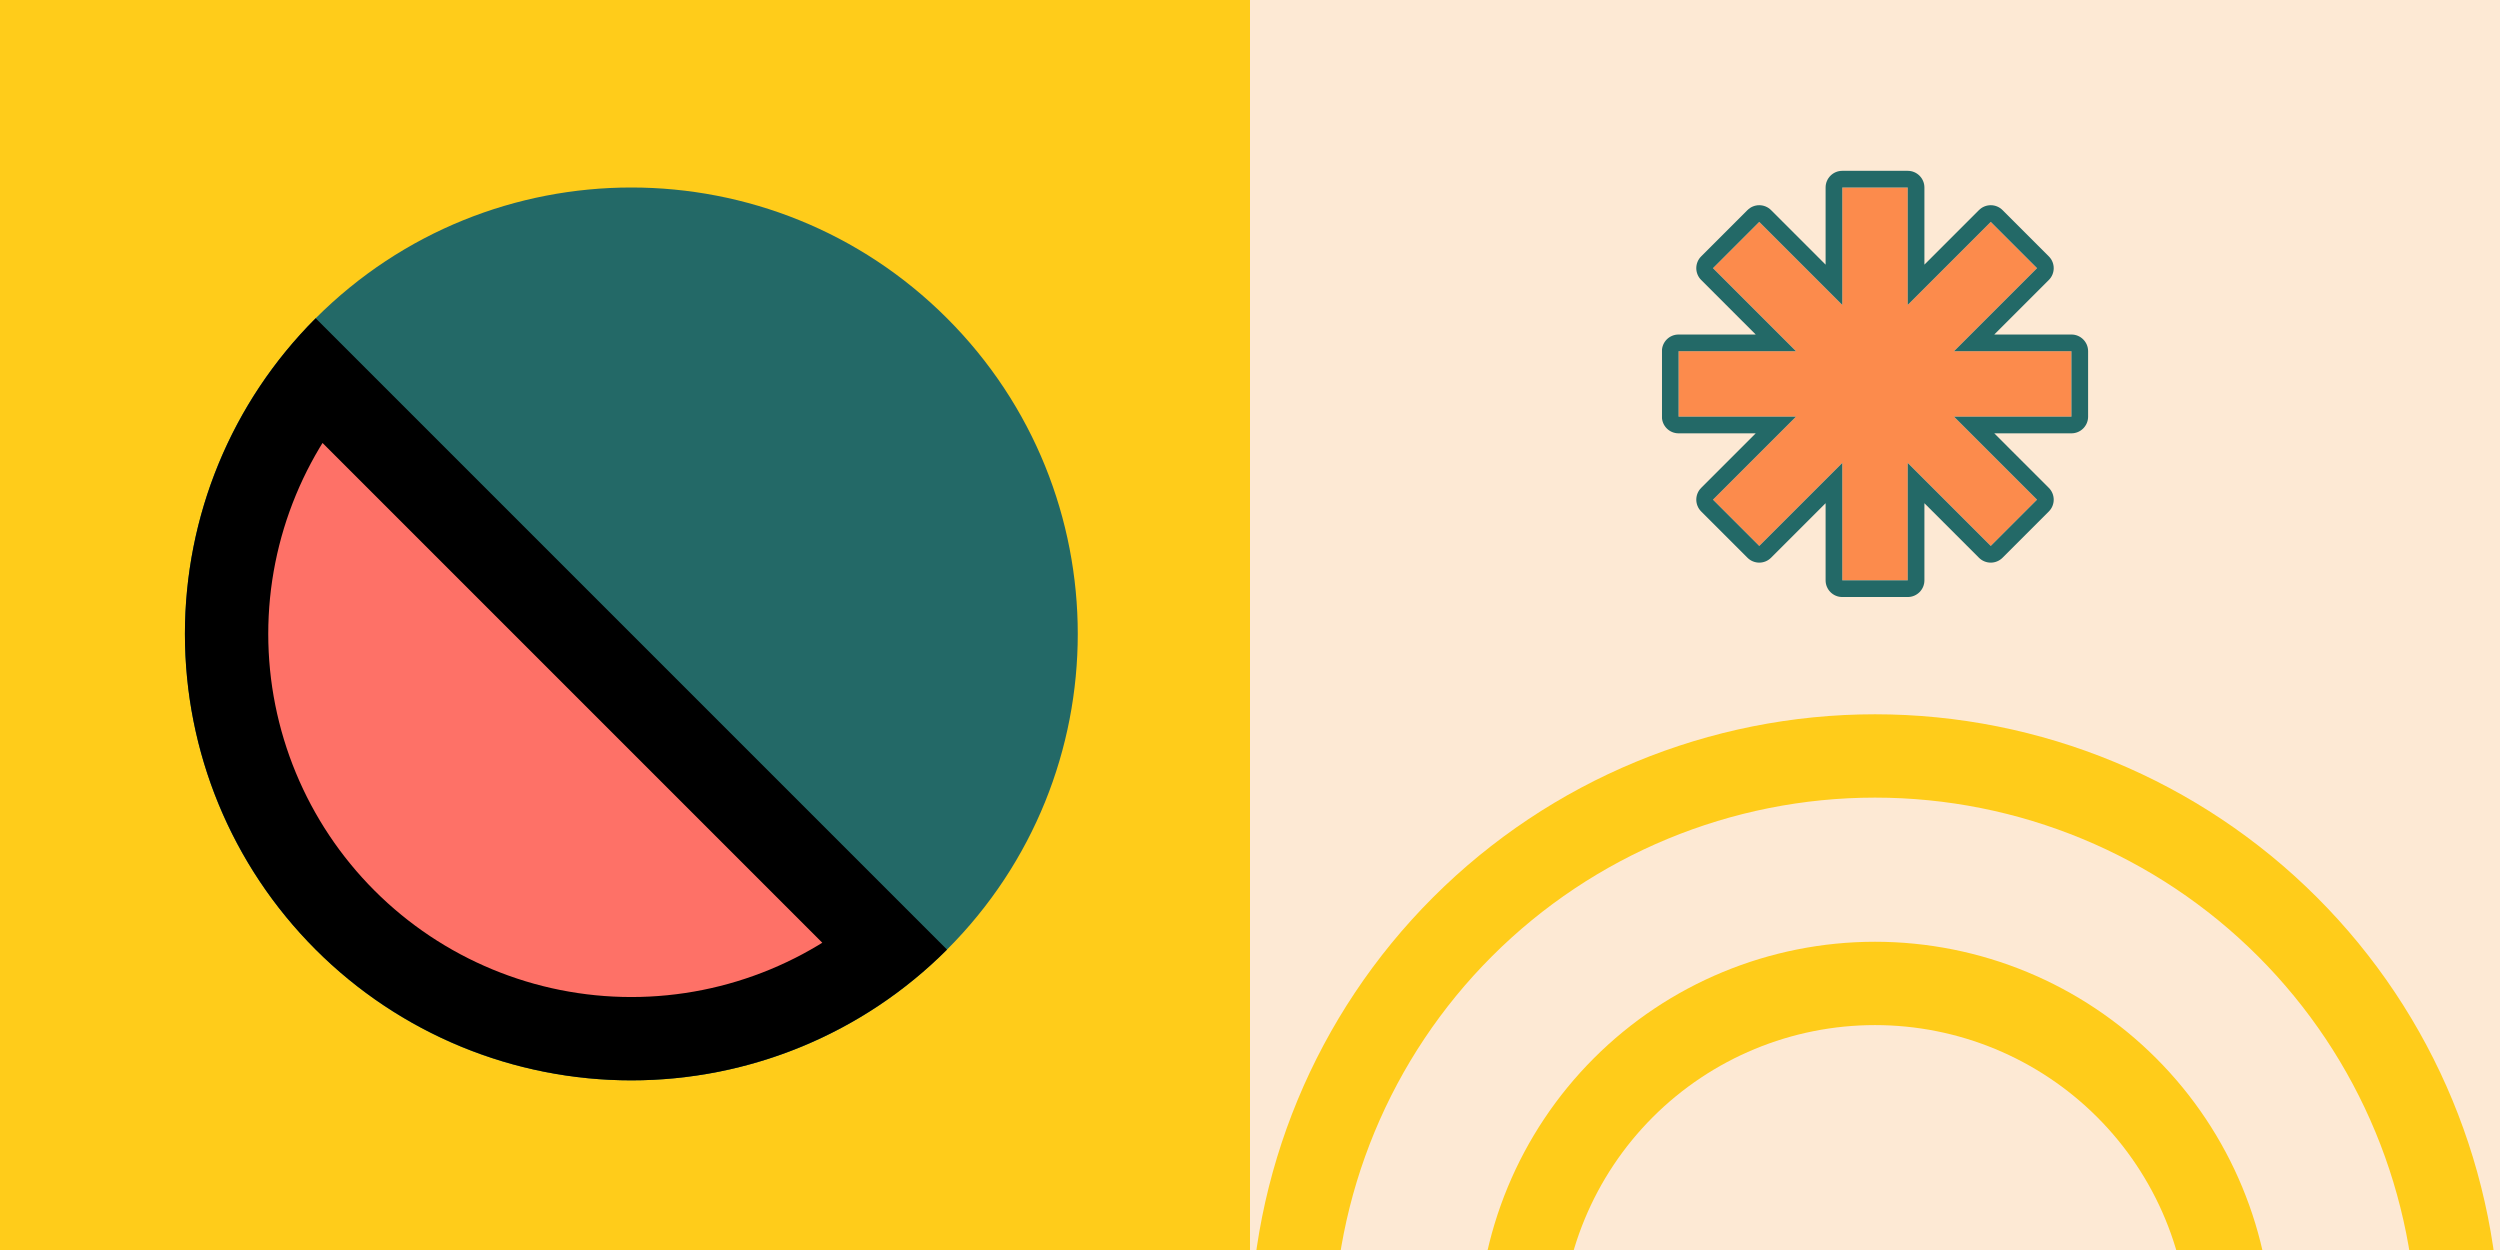
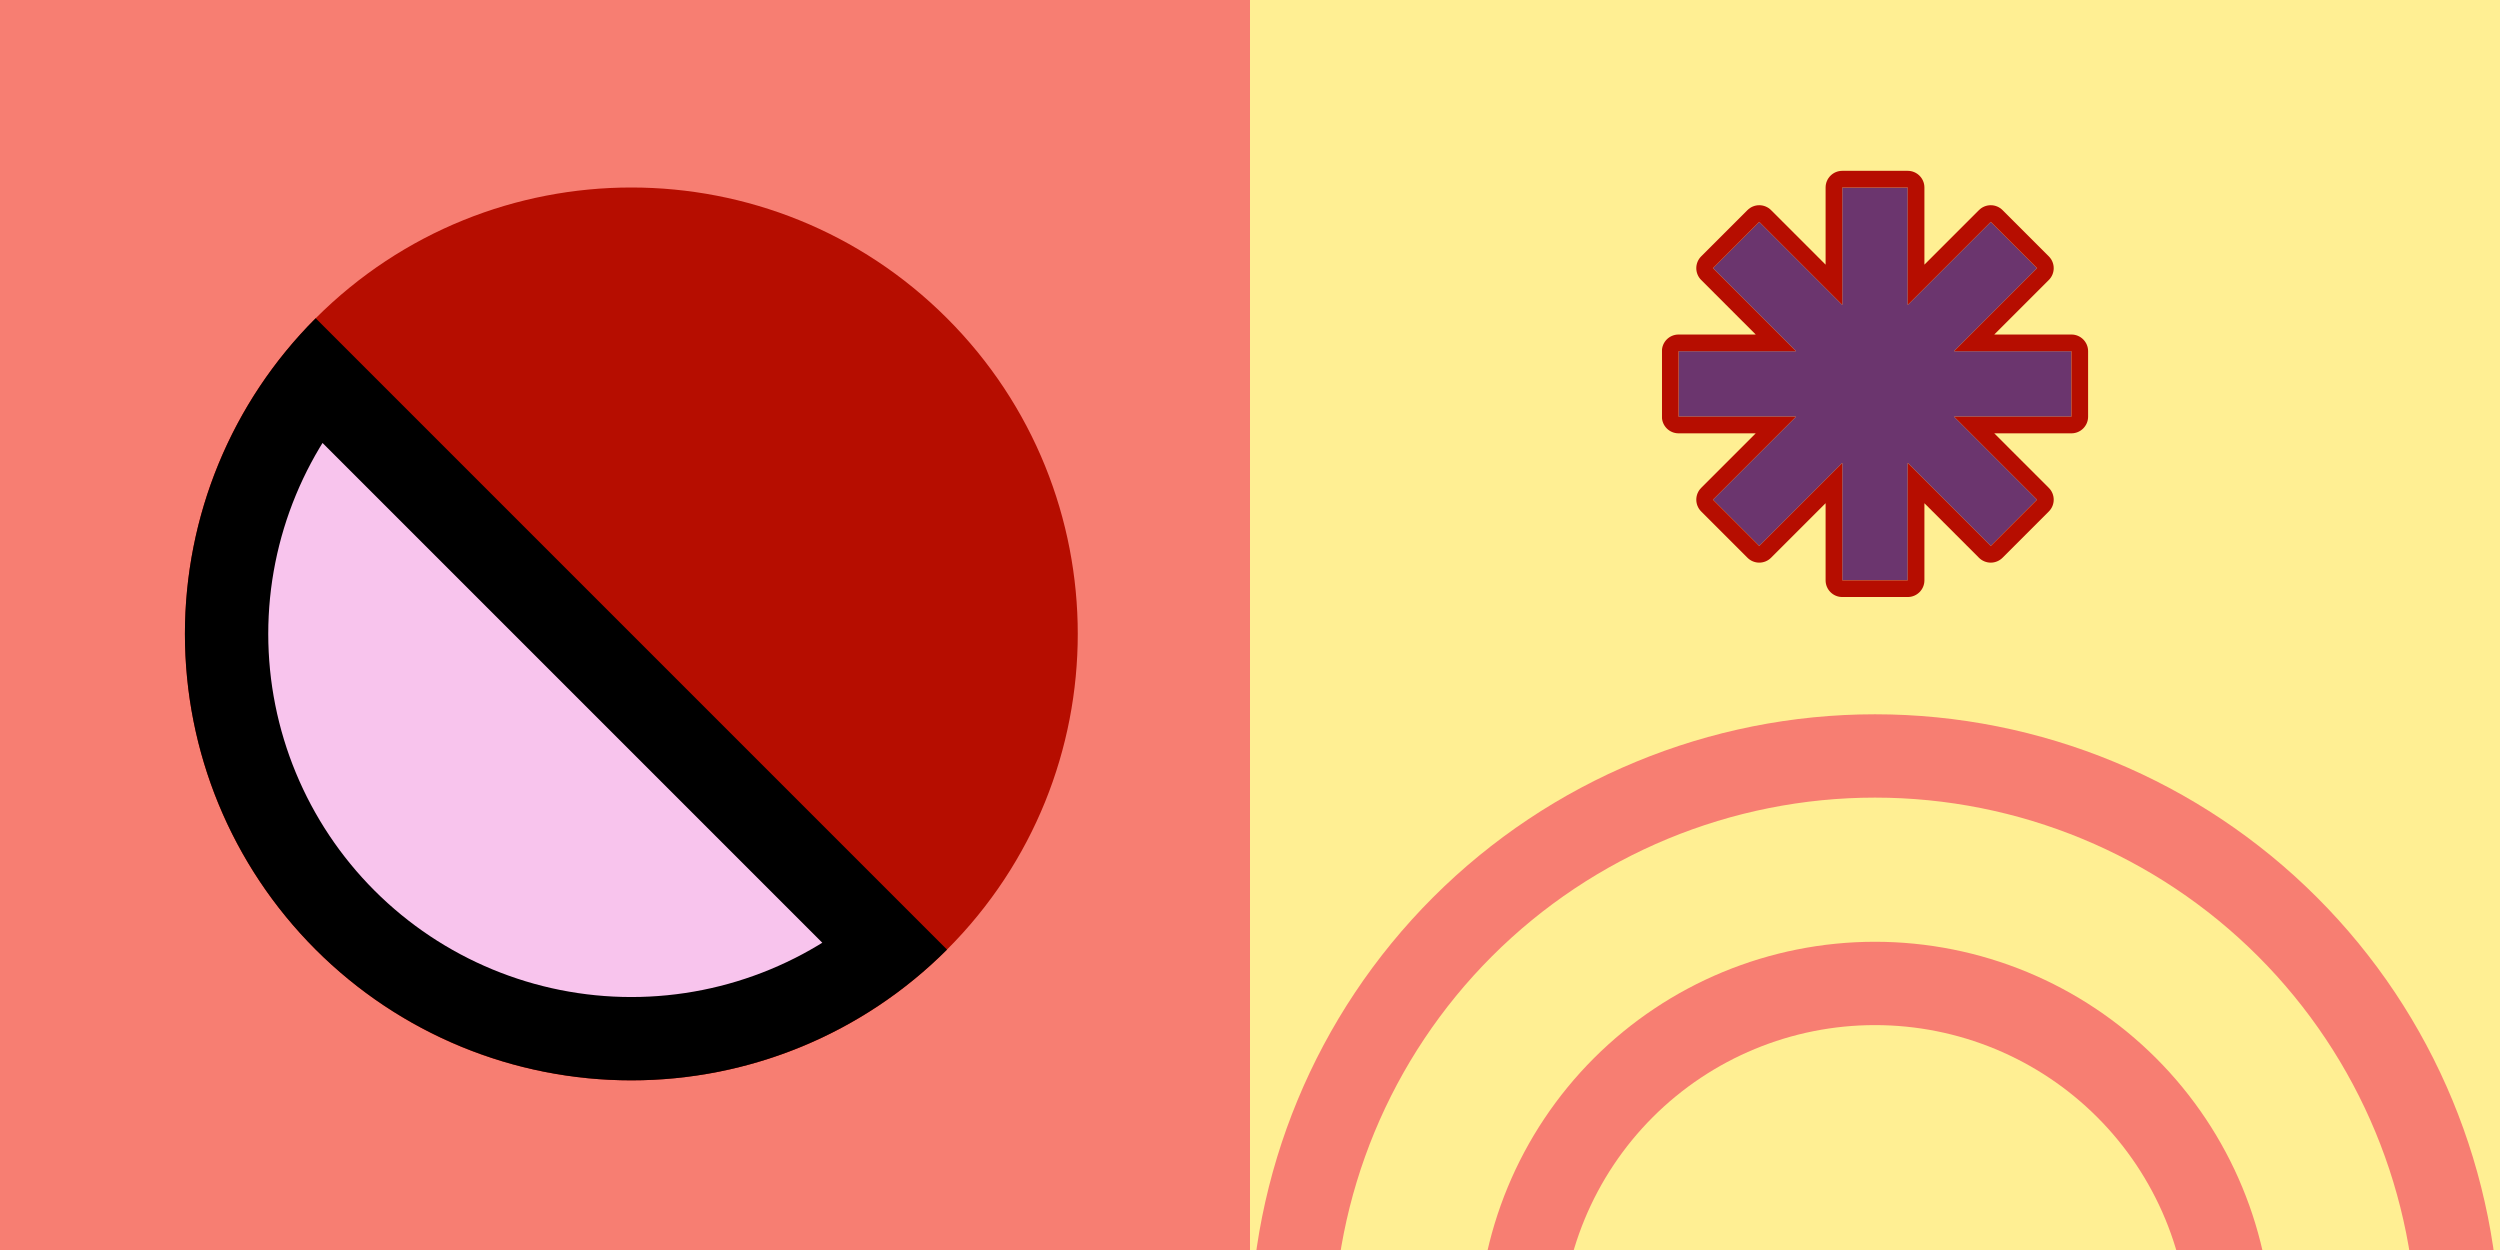
<svg xmlns="http://www.w3.org/2000/svg" width="300" height="150" viewBox="0 0 300 150" fill="none">
-   <g clip-path="url(#clip0_465_745)">
-     <path d="M150 150L300 150V0L150 0L150 150Z" fill="#FDE9D4" />
-     <mask id="path-2-inside-1_465_745" fill="white">
-       <path d="M300 160.714C300 140.823 292.098 121.746 278.033 107.681C263.968 93.616 244.891 85.714 225 85.714C205.109 85.714 186.032 93.616 171.967 107.681C157.902 121.746 150 140.823 150 160.714H187.297C187.297 150.714 191.269 141.125 198.34 134.054C205.411 126.983 215.001 123.011 225 123.011C234.999 123.011 244.589 126.983 251.66 134.054C258.731 141.125 262.703 150.714 262.703 160.714H300Z" />
+   <g clip-path="url(#clip0_335_2773)">
+     <path d="M150 150L300 150V0L150 0L150 150Z" fill="#FFEF93" />
+     <mask id="path-2-inside-1_335_2773" fill="white">
+       <path d="M300 160.714C300 140.823 292.098 121.747 278.033 107.681C263.968 93.616 244.891 85.714 225 85.714C205.109 85.714 186.032 93.616 171.967 107.681C157.902 121.747 150 140.823 150 160.714H187.297C187.297 150.715 191.269 141.125 198.34 134.054C205.411 126.984 215.001 123.012 225 123.012C234.999 123.012 244.589 126.984 251.66 134.054C258.731 141.125 262.703 150.715 262.703 160.714H300Z" />
    </mask>
-     <path d="M300 160.714C300 140.823 292.098 121.746 278.033 107.681C263.968 93.616 244.891 85.714 225 85.714C205.109 85.714 186.032 93.616 171.967 107.681C157.902 121.746 150 140.823 150 160.714H187.297C187.297 150.714 191.269 141.125 198.34 134.054C205.411 126.983 215.001 123.011 225 123.011C234.999 123.011 244.589 126.983 251.66 134.054C258.731 141.125 262.703 150.714 262.703 160.714H300Z" stroke="#FFCC1A" stroke-width="20" mask="url(#path-2-inside-1_465_745)" />
-     <mask id="path-3-outside-2_465_745" maskUnits="userSpaceOnUse" x="199.429" y="19.643" width="52" height="52" fill="black">
+     <path d="M300 160.714C300 140.823 292.098 121.747 278.033 107.681C263.968 93.616 244.891 85.714 225 85.714C205.109 85.714 186.032 93.616 171.967 107.681C157.902 121.747 150 140.823 150 160.714H187.297C187.297 150.715 191.269 141.125 198.34 134.054C205.411 126.984 215.001 123.012 225 123.012C234.999 123.012 244.589 126.984 251.66 134.054C258.731 141.125 262.703 150.715 262.703 160.714H300Z" stroke="#F77E72" stroke-width="20" mask="url(#path-2-inside-1_335_2773)" />
+     <mask id="path-3-outside-2_335_2773" maskUnits="userSpaceOnUse" x="199.429" y="19.643" width="52" height="52" fill="black">
      <rect fill="white" x="199.429" y="19.643" width="52" height="52" />
-       <path fill-rule="evenodd" clip-rule="evenodd" d="M228.929 69.643H221.072V55.556L211.111 65.516L205.555 59.961L215.515 50H201.429V42.143H215.516L205.555 32.181L211.11 26.625L221.072 36.587V22.5H228.929V36.587L238.89 26.625L244.446 32.181L234.484 42.143H248.572V50H234.485L244.445 59.961L238.89 65.516L228.929 55.556V69.643Z" />
+       <path fill-rule="evenodd" clip-rule="evenodd" d="M228.929 69.643H221.072V55.556L211.111 65.517L205.555 59.961L215.515 50H201.429V42.143H215.516L205.555 32.182L211.11 26.626L221.072 36.587V22.5H228.929V36.587L238.89 26.626L244.446 32.182L234.484 42.143H248.572V50H234.485L244.445 59.961L238.89 65.517L228.929 55.556V69.643Z" />
    </mask>
-     <path fill-rule="evenodd" clip-rule="evenodd" d="M228.929 69.643H221.072V55.556L211.111 65.516L205.555 59.961L215.515 50H201.429V42.143H215.516L205.555 32.181L211.11 26.625L221.072 36.587V22.5H228.929V36.587L238.89 26.625L244.446 32.181L234.484 42.143H248.572V50H234.485L244.445 59.961L238.89 65.516L228.929 55.556V69.643Z" fill="#FC8B4C" />
-     <path d="M221.072 69.643V71.643C219.967 71.643 219.072 70.747 219.072 69.643H221.072ZM228.929 69.643H230.929C230.929 70.747 230.033 71.643 228.929 71.643V69.643ZM221.072 55.556L219.657 54.141C220.229 53.569 221.09 53.398 221.837 53.708C222.584 54.017 223.072 54.747 223.072 55.556H221.072ZM211.111 65.516L212.525 66.93C211.744 67.712 210.478 67.712 209.697 66.93L211.111 65.516ZM205.555 59.961L204.141 61.375C203.36 60.594 203.36 59.327 204.141 58.546L205.555 59.961ZM215.515 50V48C216.324 48 217.054 48.487 217.363 49.235C217.673 49.982 217.502 50.842 216.93 51.414L215.515 50ZM201.429 50V52C200.324 52 199.429 51.105 199.429 50H201.429ZM201.429 42.143H199.429C199.429 41.038 200.324 40.143 201.429 40.143V42.143ZM215.516 42.143L216.93 40.729C217.502 41.301 217.673 42.161 217.364 42.908C217.054 43.656 216.325 44.143 215.516 44.143V42.143ZM205.555 32.181L204.14 33.596C203.359 32.814 203.359 31.548 204.14 30.767L205.555 32.181ZM211.11 26.625L209.696 25.211C210.071 24.836 210.58 24.625 211.11 24.625C211.641 24.625 212.149 24.836 212.525 25.211L211.11 26.625ZM221.072 36.587H223.072C223.072 37.395 222.584 38.125 221.837 38.434C221.09 38.744 220.229 38.573 219.657 38.001L221.072 36.587ZM221.072 22.5H219.072C219.072 21.395 219.967 20.5 221.072 20.5V22.5ZM228.929 22.5V20.5C230.033 20.5 230.929 21.395 230.929 22.5H228.929ZM228.929 36.587L230.343 38.001C229.771 38.573 228.911 38.744 228.163 38.434C227.416 38.125 226.929 37.396 226.929 36.587H228.929ZM238.89 26.625L237.476 25.211C237.851 24.836 238.359 24.625 238.89 24.625C239.42 24.625 239.929 24.836 240.304 25.211L238.89 26.625ZM244.446 32.181L245.86 30.767C246.641 31.548 246.641 32.814 245.86 33.596L244.446 32.181ZM234.484 42.143V44.143C233.675 44.143 232.946 43.656 232.636 42.908C232.327 42.161 232.498 41.301 233.07 40.729L234.484 42.143ZM248.572 42.143V40.143C249.676 40.143 250.572 41.038 250.572 42.143H248.572ZM248.572 50H250.572C250.572 51.105 249.676 52 248.572 52V50ZM234.485 50L233.071 51.414C232.499 50.842 232.328 49.982 232.637 49.235C232.947 48.487 233.676 48 234.485 48V50ZM244.445 59.961L245.86 58.546C246.641 59.327 246.641 60.594 245.86 61.375L244.445 59.961ZM238.89 65.516L240.304 66.93C239.929 67.306 239.42 67.516 238.89 67.516C238.359 67.516 237.85 67.306 237.475 66.93L238.89 65.516ZM228.929 55.556H226.929C226.929 54.746 227.416 54.017 228.163 53.708C228.911 53.398 229.771 53.569 230.343 54.141L228.929 55.556ZM221.072 67.643H228.929V71.643H221.072V67.643ZM223.072 55.556V69.643H219.072V55.556H223.072ZM209.697 64.102L219.657 54.141L222.486 56.97L212.525 66.93L209.697 64.102ZM206.969 58.546L212.525 64.102L209.697 66.93L204.141 61.375L206.969 58.546ZM216.93 51.414L206.969 61.375L204.141 58.546L214.101 48.586L216.93 51.414ZM201.429 48H215.515V52H201.429V48ZM203.429 42.143V50H199.429V42.143H203.429ZM215.516 44.143H201.429V40.143H215.516V44.143ZM206.969 30.767L216.93 40.729L214.102 43.557L204.14 33.596L206.969 30.767ZM212.525 28.04L206.969 33.596L204.14 30.767L209.696 25.211L212.525 28.04ZM219.657 38.001L209.696 28.04L212.525 25.211L222.486 35.172L219.657 38.001ZM223.072 22.5V36.587H219.072V22.5H223.072ZM228.929 24.5H221.072V20.5H228.929V24.5ZM226.929 36.587V22.5H230.929V36.587H226.929ZM240.304 28.04L230.343 38.001L227.514 35.172L237.476 25.211L240.304 28.04ZM243.032 33.596L237.476 28.04L240.304 25.211L245.86 30.767L243.032 33.596ZM233.07 40.729L243.032 30.767L245.86 33.596L235.898 43.557L233.07 40.729ZM248.572 44.143H234.484V40.143H248.572V44.143ZM246.572 50V42.143H250.572V50H246.572ZM234.485 48H248.572V52H234.485V48ZM243.031 61.375L233.071 51.414L235.899 48.586L245.86 58.546L243.031 61.375ZM237.475 64.102L243.031 58.546L245.86 61.375L240.304 66.93L237.475 64.102ZM230.343 54.141L240.304 64.102L237.475 66.93L227.514 56.97L230.343 54.141ZM226.929 69.643V55.556H230.929V69.643H226.929Z" fill="#236967" mask="url(#path-3-outside-2_465_745)" />
+     <path fill-rule="evenodd" clip-rule="evenodd" d="M228.929 69.643H221.072V55.556L211.111 65.517L205.555 59.961L215.515 50H201.429V42.143H215.516L205.555 32.182L211.11 26.626L221.072 36.587V22.5H228.929V36.587L238.89 26.626L244.446 32.182L234.484 42.143H248.572V50H234.485L244.445 59.961L238.89 65.517L228.929 55.556V69.643Z" fill="#6B356E" />
+     <path d="M221.072 69.643V71.643C219.967 71.643 219.072 70.748 219.072 69.643H221.072ZM228.929 69.643H230.929C230.929 70.748 230.033 71.643 228.929 71.643V69.643ZM221.072 55.556L219.657 54.142C220.229 53.57 221.09 53.399 221.837 53.708C222.584 54.018 223.072 54.747 223.072 55.556H221.072ZM211.111 65.517L212.525 66.931C211.744 67.712 210.478 67.712 209.697 66.931L211.111 65.517ZM205.555 59.961L204.141 61.375C203.36 60.594 203.36 59.328 204.141 58.547L205.555 59.961ZM215.515 50V48C216.324 48 217.054 48.488 217.363 49.235C217.673 49.982 217.502 50.843 216.93 51.415L215.515 50ZM201.429 50V52C200.324 52 199.429 51.105 199.429 50H201.429ZM201.429 42.143H199.429C199.429 41.039 200.324 40.143 201.429 40.143V42.143ZM215.516 42.143L216.93 40.729C217.502 41.301 217.673 42.161 217.364 42.909C217.054 43.656 216.325 44.143 215.516 44.143V42.143ZM205.555 32.182L204.14 33.596C203.359 32.815 203.359 31.549 204.14 30.767L205.555 32.182ZM211.11 26.626L209.696 25.212C210.071 24.837 210.58 24.626 211.11 24.626C211.641 24.626 212.149 24.837 212.525 25.212L211.11 26.626ZM221.072 36.587H223.072C223.072 37.396 222.584 38.125 221.837 38.435C221.09 38.744 220.229 38.573 219.657 38.001L221.072 36.587ZM221.072 22.5H219.072C219.072 21.396 219.967 20.5 221.072 20.5V22.5ZM228.929 22.5V20.5C230.033 20.5 230.929 21.396 230.929 22.5H228.929ZM228.929 36.587L230.343 38.001C229.771 38.573 228.911 38.745 228.163 38.435C227.416 38.125 226.929 37.396 226.929 36.587H228.929ZM238.89 26.626L237.476 25.212C237.851 24.837 238.359 24.626 238.89 24.626C239.42 24.626 239.929 24.837 240.304 25.212L238.89 26.626ZM244.446 32.182L245.86 30.767C246.641 31.549 246.641 32.815 245.86 33.596L244.446 32.182ZM234.484 42.143V44.143C233.675 44.143 232.946 43.656 232.636 42.909C232.327 42.161 232.498 41.301 233.07 40.729L234.484 42.143ZM248.572 42.143V40.143C249.676 40.143 250.572 41.039 250.572 42.143H248.572ZM248.572 50H250.572C250.572 51.105 249.676 52 248.572 52V50ZM234.485 50L233.071 51.415C232.499 50.843 232.328 49.982 232.637 49.235C232.947 48.488 233.676 48 234.485 48V50ZM244.445 59.961L245.86 58.547C246.641 59.328 246.641 60.594 245.86 61.375L244.445 59.961ZM238.89 65.517L240.304 66.931C239.929 67.306 239.42 67.517 238.89 67.517C238.359 67.517 237.85 67.306 237.475 66.931L238.89 65.517ZM228.929 55.556H226.929C226.929 54.747 227.416 54.018 228.163 53.708C228.911 53.399 229.771 53.57 230.343 54.142L228.929 55.556ZM221.072 67.643H228.929V71.643H221.072V67.643ZM223.072 55.556V69.643H219.072V55.556H223.072ZM209.697 64.103L219.657 54.142L222.486 56.97L212.525 66.931L209.697 64.103ZM206.969 58.547L212.525 64.103L209.697 66.931L204.141 61.375L206.969 58.547ZM216.93 51.415L206.969 61.375L204.141 58.547L214.101 48.586L216.93 51.415ZM201.429 48H215.515V52H201.429V48ZM203.429 42.143V50H199.429V42.143H203.429ZM215.516 44.143H201.429V40.143H215.516V44.143ZM206.969 30.767L216.93 40.729L214.102 43.557L204.14 33.596L206.969 30.767ZM212.525 28.04L206.969 33.596L204.14 30.767L209.696 25.212L212.525 28.04ZM219.657 38.001L209.696 28.04L212.525 25.212L222.486 35.173L219.657 38.001ZM223.072 22.5V36.587H219.072V22.5H223.072ZM228.929 24.5H221.072V20.5H228.929V24.5ZM226.929 36.587V22.5H230.929V36.587H226.929ZM240.304 28.04L230.343 38.001L227.514 35.173L237.476 25.212L240.304 28.04ZM243.032 33.596L237.476 28.04L240.304 25.212L245.86 30.767L243.032 33.596ZM233.07 40.729L243.032 30.767L245.86 33.596L235.898 43.557L233.07 40.729ZM248.572 44.143H234.484V40.143H248.572V44.143ZM246.572 50V42.143H250.572V50H246.572ZM234.485 48H248.572V52H234.485V48ZM243.031 61.375L233.071 51.415L235.899 48.586L245.86 58.547L243.031 61.375ZM237.475 64.103L243.031 58.547L245.86 61.375L240.304 66.931L237.475 64.103ZM230.343 54.142L240.304 64.103L237.475 66.931L227.514 56.97L230.343 54.142ZM226.929 69.643V55.556H230.929V69.643H226.929Z" fill="#B60D00" mask="url(#path-3-outside-2_335_2773)" />
  </g>
-   <rect width="150" height="150" fill="#FFCC1A" />
-   <circle cx="75.761" cy="76.071" r="53.571" transform="rotate(-45 75.7614 76.0713)" fill="#236967" />
-   <mask id="path-7-inside-3_465_745" fill="white">
-     <path d="M37.881 38.191C27.834 48.237 22.19 61.864 22.19 76.072C22.19 90.28 27.834 103.906 37.881 113.952C47.928 123.999 61.554 129.643 75.762 129.643C89.97 129.643 103.596 123.999 113.642 113.952L75.762 76.072L37.881 38.191Z" />
+   <rect width="150" height="150" fill="#F77E72" />
+   <circle cx="75.761" cy="76.071" r="53.571" transform="rotate(-45 75.7614 76.0713)" fill="#B60D00" />
+   <mask id="path-7-inside-3_335_2773" fill="white">
+     <path d="M37.881 38.19C27.834 48.237 22.19 61.863 22.19 76.071C22.19 90.279 27.834 103.905 37.881 113.952C47.928 123.998 61.554 129.643 75.762 129.643C89.97 129.643 103.596 123.998 113.642 113.952L75.762 76.071L37.881 38.19Z" />
  </mask>
-   <path d="M37.881 38.191C27.834 48.237 22.19 61.864 22.19 76.072C22.19 90.28 27.834 103.906 37.881 113.952C47.928 123.999 61.554 129.643 75.762 129.643C89.97 129.643 103.596 123.999 113.642 113.952L75.762 76.072L37.881 38.191Z" fill="#FE7167" stroke="black" stroke-width="20" mask="url(#path-7-inside-3_465_745)" />
+   <path d="M37.881 38.19C27.834 48.237 22.19 61.863 22.19 76.071C22.19 90.279 27.834 103.905 37.881 113.952C47.928 123.998 61.554 129.643 75.762 129.643C89.97 129.643 103.596 123.998 113.642 113.952L75.762 76.071L37.881 38.19Z" fill="#F8C4ED" stroke="black" stroke-width="20" mask="url(#path-7-inside-3_335_2773)" />
  <defs>
-     <clipPath id="clip0_465_745">
+     <clipPath id="clip0_335_2773">
      <rect width="150" height="150" fill="white" transform="matrix(1 0 0 -1 150 150)" />
    </clipPath>
  </defs>
</svg>
